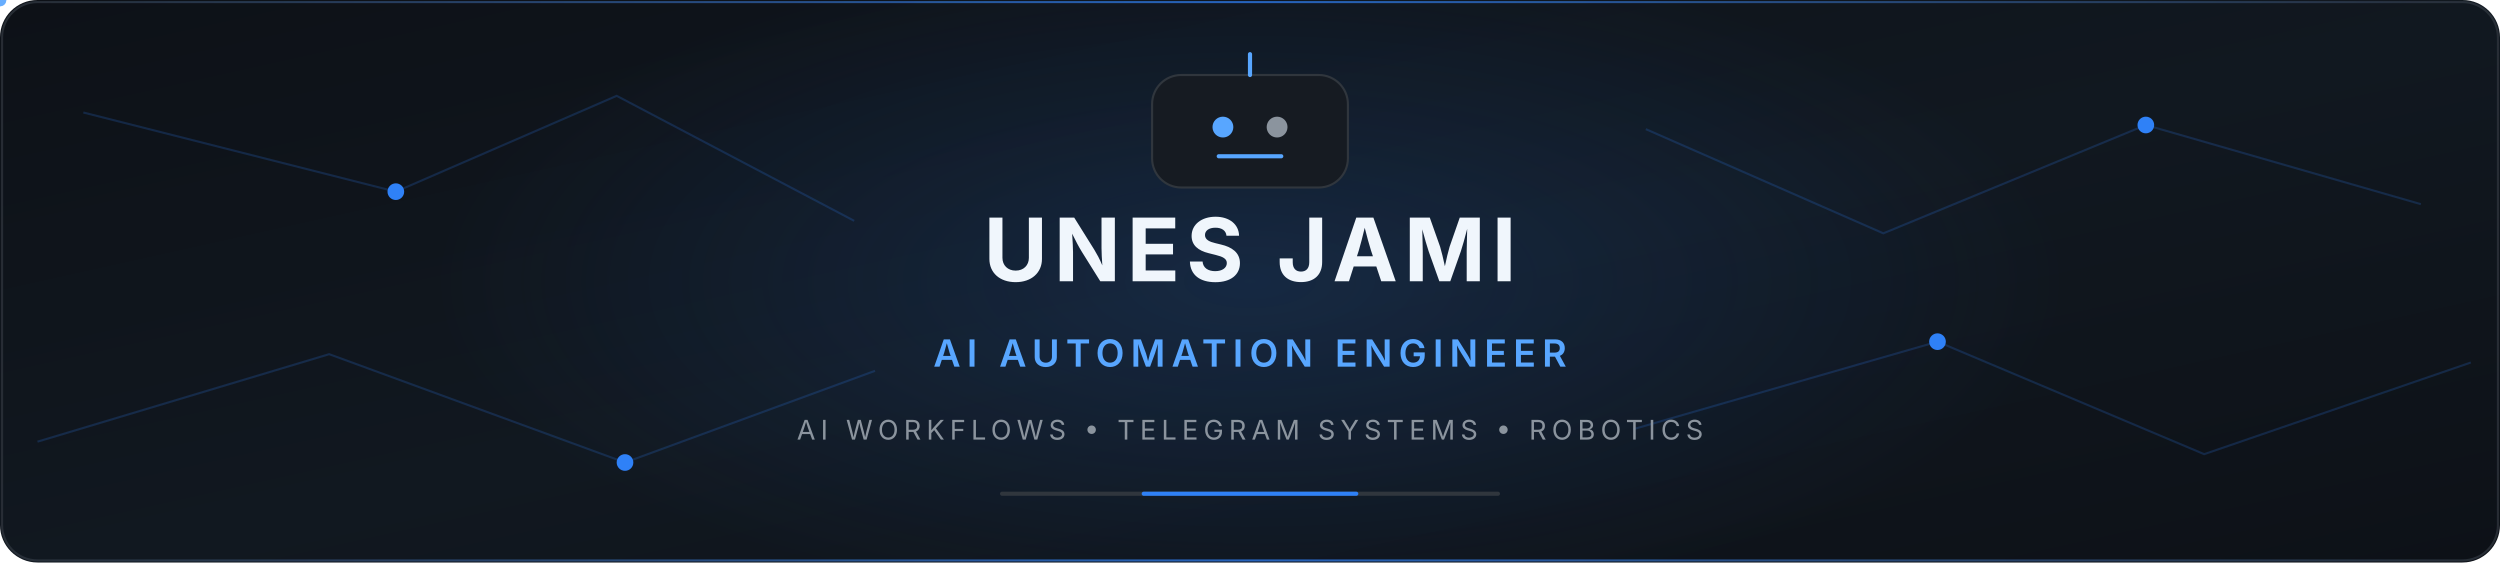
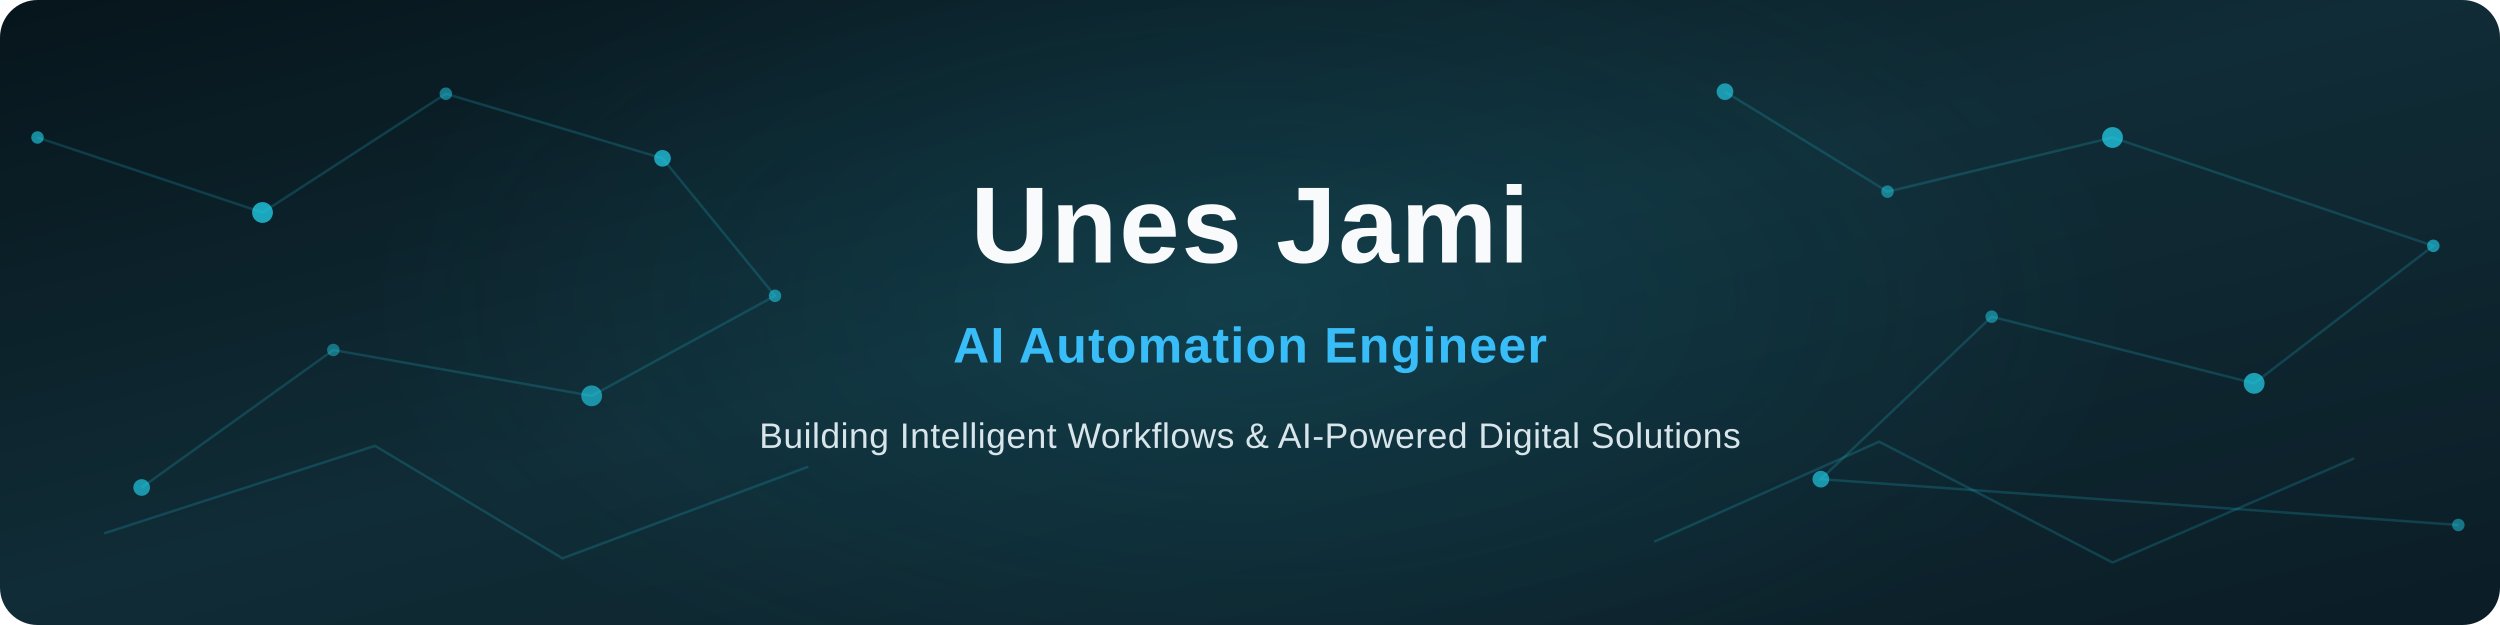
- <svg xmlns="http://www.w3.org/2000/svg" width="1200" height="270" viewBox="0 0 1200 270" role="img" aria-labelledby="title desc">
+ <svg xmlns="http://www.w3.org/2000/svg" width="1200" height="300" viewBox="0 0 1200 300" role="img" aria-labelledby="title desc">
  <defs>
-     <linearGradient id="bg" x1="0" y1="0" x2="1" y2="1">
-       <stop offset="0" stop-color="#0d1117" />
-       <stop offset="0.52" stop-color="#111820" />
-       <stop offset="1" stop-color="#0d1117" />
+     <linearGradient id="background" x1="0" y1="0" x2="1" y2="1">
+       <stop offset="0" stop-color="#07151c" />
+       <stop offset=".48" stop-color="#102c36" />
+       <stop offset="1" stop-color="#0b1d26" />
    </linearGradient>
-     <linearGradient id="edge" x1="0" y1="0" x2="1" y2="0">
-       <stop offset="0" stop-color="#30363d" />
-       <stop offset="0.5" stop-color="#2f81f7" />
-       <stop offset="1" stop-color="#30363d" />
-     </linearGradient>
-     <radialGradient id="halo">
-       <stop offset="0" stop-color="#2f81f7" stop-opacity=".16" />
-       <stop offset="1" stop-color="#2f81f7" stop-opacity="0" />
+     <radialGradient id="centerGlow">
+       <stop offset="0" stop-color="#22d3ee" stop-opacity=".11" />
+       <stop offset="1" stop-color="#22d3ee" stop-opacity="0" />
    </radialGradient>
-     <filter id="glow">
-       <feGaussianBlur stdDeviation="4" />
+     <filter id="softGlow">
+       <feGaussianBlur stdDeviation="3" />
    </filter>
  </defs>
-   <rect width="1200" height="270" rx="18" fill="url(#bg)" />
-   <rect x="1" y="1" width="1198" height="268" rx="17" fill="none" stroke="url(#edge)" stroke-opacity=".72" />
-   <ellipse cx="600" cy="135" rx="390" ry="160" fill="url(#halo)" />
-   <g fill="none" stroke="#2f81f7" stroke-width="1" stroke-opacity=".2">
-     <path d="M40 54L190 92L296 46L410 106" />
-     <path d="M790 62L904 112L1030 60L1162 98" />
-     <path d="M18 212L158 170L300 222L420 178" />
-     <path d="M784 206L930 164L1058 218L1186 174" />
+   <rect width="1200" height="300" rx="18" fill="url(#background)" />
+   <ellipse cx="600" cy="145" rx="430" ry="210" fill="url(#centerGlow)" />
+   <g fill="none" stroke="#22b8cf" stroke-width="1.2" stroke-opacity=".22">
+     <path d="M18 66L126 102L214 45L318 76L372 142L284 190L160 168L68 234" />
+     <path d="M828 44L906 92L1014 66L1168 118L1082 184L956 152L874 230L1180 252" />
+     <path d="M50 256L180 214L270 268L388 224" />
+     <path d="M794 260L902 212L1014 270L1130 220" />
  </g>
-   <g fill="#58a6ff">
-     <circle r="3" opacity=".45">
-       <animateMotion dur="8s" repeatCount="indefinite" path="M40 54L190 92L296 46L410 106" />
-       <animate attributeName="opacity" values=".2;.85;.2" dur="3s" repeatCount="indefinite" />
+   <g fill="#22d3ee">
+     <circle cx="18" cy="66" r="3" opacity=".6">
+       <animate attributeName="opacity" values=".2;.9;.2" dur="3.7s" repeatCount="indefinite" />
    </circle>
-     <circle r="3" opacity=".45">
-       <animateMotion dur="10s" repeatCount="indefinite" path="M790 62L904 112L1030 60L1162 98" />
-       <animate attributeName="opacity" values=".15;.75;.15" dur="4s" repeatCount="indefinite" />
+     <circle cx="126" cy="102" r="5" opacity=".75">
+       <animate attributeName="r" values="4;7;4" dur="4.1s" repeatCount="indefinite" />
    </circle>
-     <circle r="3" opacity=".45">
-       <animateMotion dur="9s" repeatCount="indefinite" path="M18 212L158 170L300 222L420 178" />
-       <animate attributeName="opacity" values=".2;.8;.2" dur="3.5s" repeatCount="indefinite" />
+     <circle cx="214" cy="45" r="3" opacity=".5">
+       <animate attributeName="opacity" values=".25;.8;.25" dur="5s" repeatCount="indefinite" />
    </circle>
-     <circle r="3" opacity=".45">
-       <animateMotion dur="11s" repeatCount="indefinite" path="M784 206L930 164L1058 218L1186 174" />
-       <animate attributeName="opacity" values=".15;.7;.15" dur="4.5s" repeatCount="indefinite" />
+     <circle cx="318" cy="76" r="4" opacity=".7">
+       <animate attributeName="r" values="3;6;3" dur="3.4s" repeatCount="indefinite" />
+     </circle>
+     <circle cx="372" cy="142" r="3" opacity=".55" />
+     <circle cx="284" cy="190" r="5" opacity=".62">
+       <animate attributeName="opacity" values=".3;.9;.3" dur="4.6s" repeatCount="indefinite" />
+     </circle>
+     <circle cx="160" cy="168" r="3" opacity=".45" />
+     <circle cx="68" cy="234" r="4" opacity=".65">
+       <animate attributeName="r" values="3;6;3" dur="5.2s" repeatCount="indefinite" />
+     </circle>
+     <circle cx="828" cy="44" r="4" opacity=".65">
+       <animate attributeName="opacity" values=".25;.85;.25" dur="4.3s" repeatCount="indefinite" />
+     </circle>
+     <circle cx="906" cy="92" r="3" opacity=".5" />
+     <circle cx="1014" cy="66" r="5" opacity=".72">
+       <animate attributeName="r" values="4;7;4" dur="3.8s" repeatCount="indefinite" />
+     </circle>
+     <circle cx="1168" cy="118" r="3" opacity=".6" />
+     <circle cx="1082" cy="184" r="5" opacity=".7">
+       <animate attributeName="opacity" values=".3;.95;.3" dur="4.8s" repeatCount="indefinite" />
+     </circle>
+     <circle cx="956" cy="152" r="3" opacity=".5" />
+     <circle cx="874" cy="230" r="4" opacity=".65">
+       <animate attributeName="r" values="3;6;3" dur="4.4s" repeatCount="indefinite" />
+     </circle>
+     <circle cx="1180" cy="252" r="3" opacity=".48" />
+   </g>
+   <g fill="#67e8f9" filter="url(#softGlow)">
+     <circle r="3">
+       <animateMotion dur="8s" repeatCount="indefinite" path="M18 66L126 102L214 45L318 76L372 142L284 190L160 168L68 234" />
+     </circle>
+     <circle r="3">
+       <animateMotion dur="10s" repeatCount="indefinite" path="M828 44L906 92L1014 66L1168 118L1082 184L956 152L874 230L1180 252" />
+     </circle>
+     <circle r="2.5">
+       <animateMotion dur="7s" repeatCount="indefinite" path="M50 256L180 214L270 268L388 224" />
+     </circle>
+     <circle r="2.5">
+       <animateMotion dur="9s" repeatCount="indefinite" path="M794 260L902 212L1014 270L1130 220" />
    </circle>
  </g>
-   <g fill="#2f81f7">
-     <circle cx="190" cy="92" r="4">
-       <animate attributeName="r" values="3;6;3" dur="3s" repeatCount="indefinite" />
-     </circle>
-     <circle cx="1030" cy="60" r="4">
-       <animate attributeName="r" values="4;7;4" dur="4s" repeatCount="indefinite" />
-     </circle>
-     <circle cx="300" cy="222" r="4">
-       <animate attributeName="r" values="3;6;3" dur="3.8s" repeatCount="indefinite" />
-     </circle>
-     <circle cx="930" cy="164" r="4">
-       <animate attributeName="r" values="4;7;4" dur="4.2s" repeatCount="indefinite" />
-     </circle>
+   <g text-anchor="middle" font-family="Trebuchet MS, Segoe UI, Arial, sans-serif">
+     <text x="600" y="126" fill="#f8fafc" font-size="52" font-weight="700" letter-spacing="1">Unes Jami</text>
+     <text x="600" y="174" fill="#38bdf8" font-size="24" font-weight="600" letter-spacing=".6">AI Automation Engineer</text>
+     <text x="600" y="215" fill="#d8e5ea" font-size="17" font-weight="400" letter-spacing=".25">Building Intelligent Workflows &amp; AI-Powered Digital Solutions</text>
  </g>
-   <g transform="translate(553 36)">
-     <rect width="94" height="54" rx="14" fill="#161b22" stroke="#30363d" />
-     <circle cx="34" cy="25" r="5" fill="#58a6ff" />
-     <circle cx="60" cy="25" r="5" fill="#8b949e" />
-     <path d="M32 39h30M47 0v-10" stroke="#58a6ff" stroke-width="2" stroke-linecap="round" />
-   </g>
-   <text x="600" y="135" text-anchor="middle" fill="#f0f6fc" font-family="Inter,Segoe UI,Arial,sans-serif" font-size="42" font-weight="700" letter-spacing="3">UNES JAMI</text>
-   <text x="600" y="176" text-anchor="middle" fill="#58a6ff" font-family="Inter,Segoe UI,Arial,sans-serif" font-size="18" font-weight="600" letter-spacing="3">AI AUTOMATION ENGINEER</text>
-   <text x="600" y="211" text-anchor="middle" fill="#8b949e" font-family="Inter,Segoe UI,Arial,sans-serif" font-size="13" letter-spacing="2.5">AI WORKFLOWS  •  TELEGRAM SYSTEMS  •  ROBOTICS</text>
-   <rect x="480" y="236" width="240" height="2" rx="1" fill="#30363d" />
-   <rect x="548" y="236" width="104" height="2" rx="1" fill="#2f81f7">
-     <animate attributeName="x" values="480;616;480" dur="5s" repeatCount="indefinite" />
-   </rect>
</svg>
